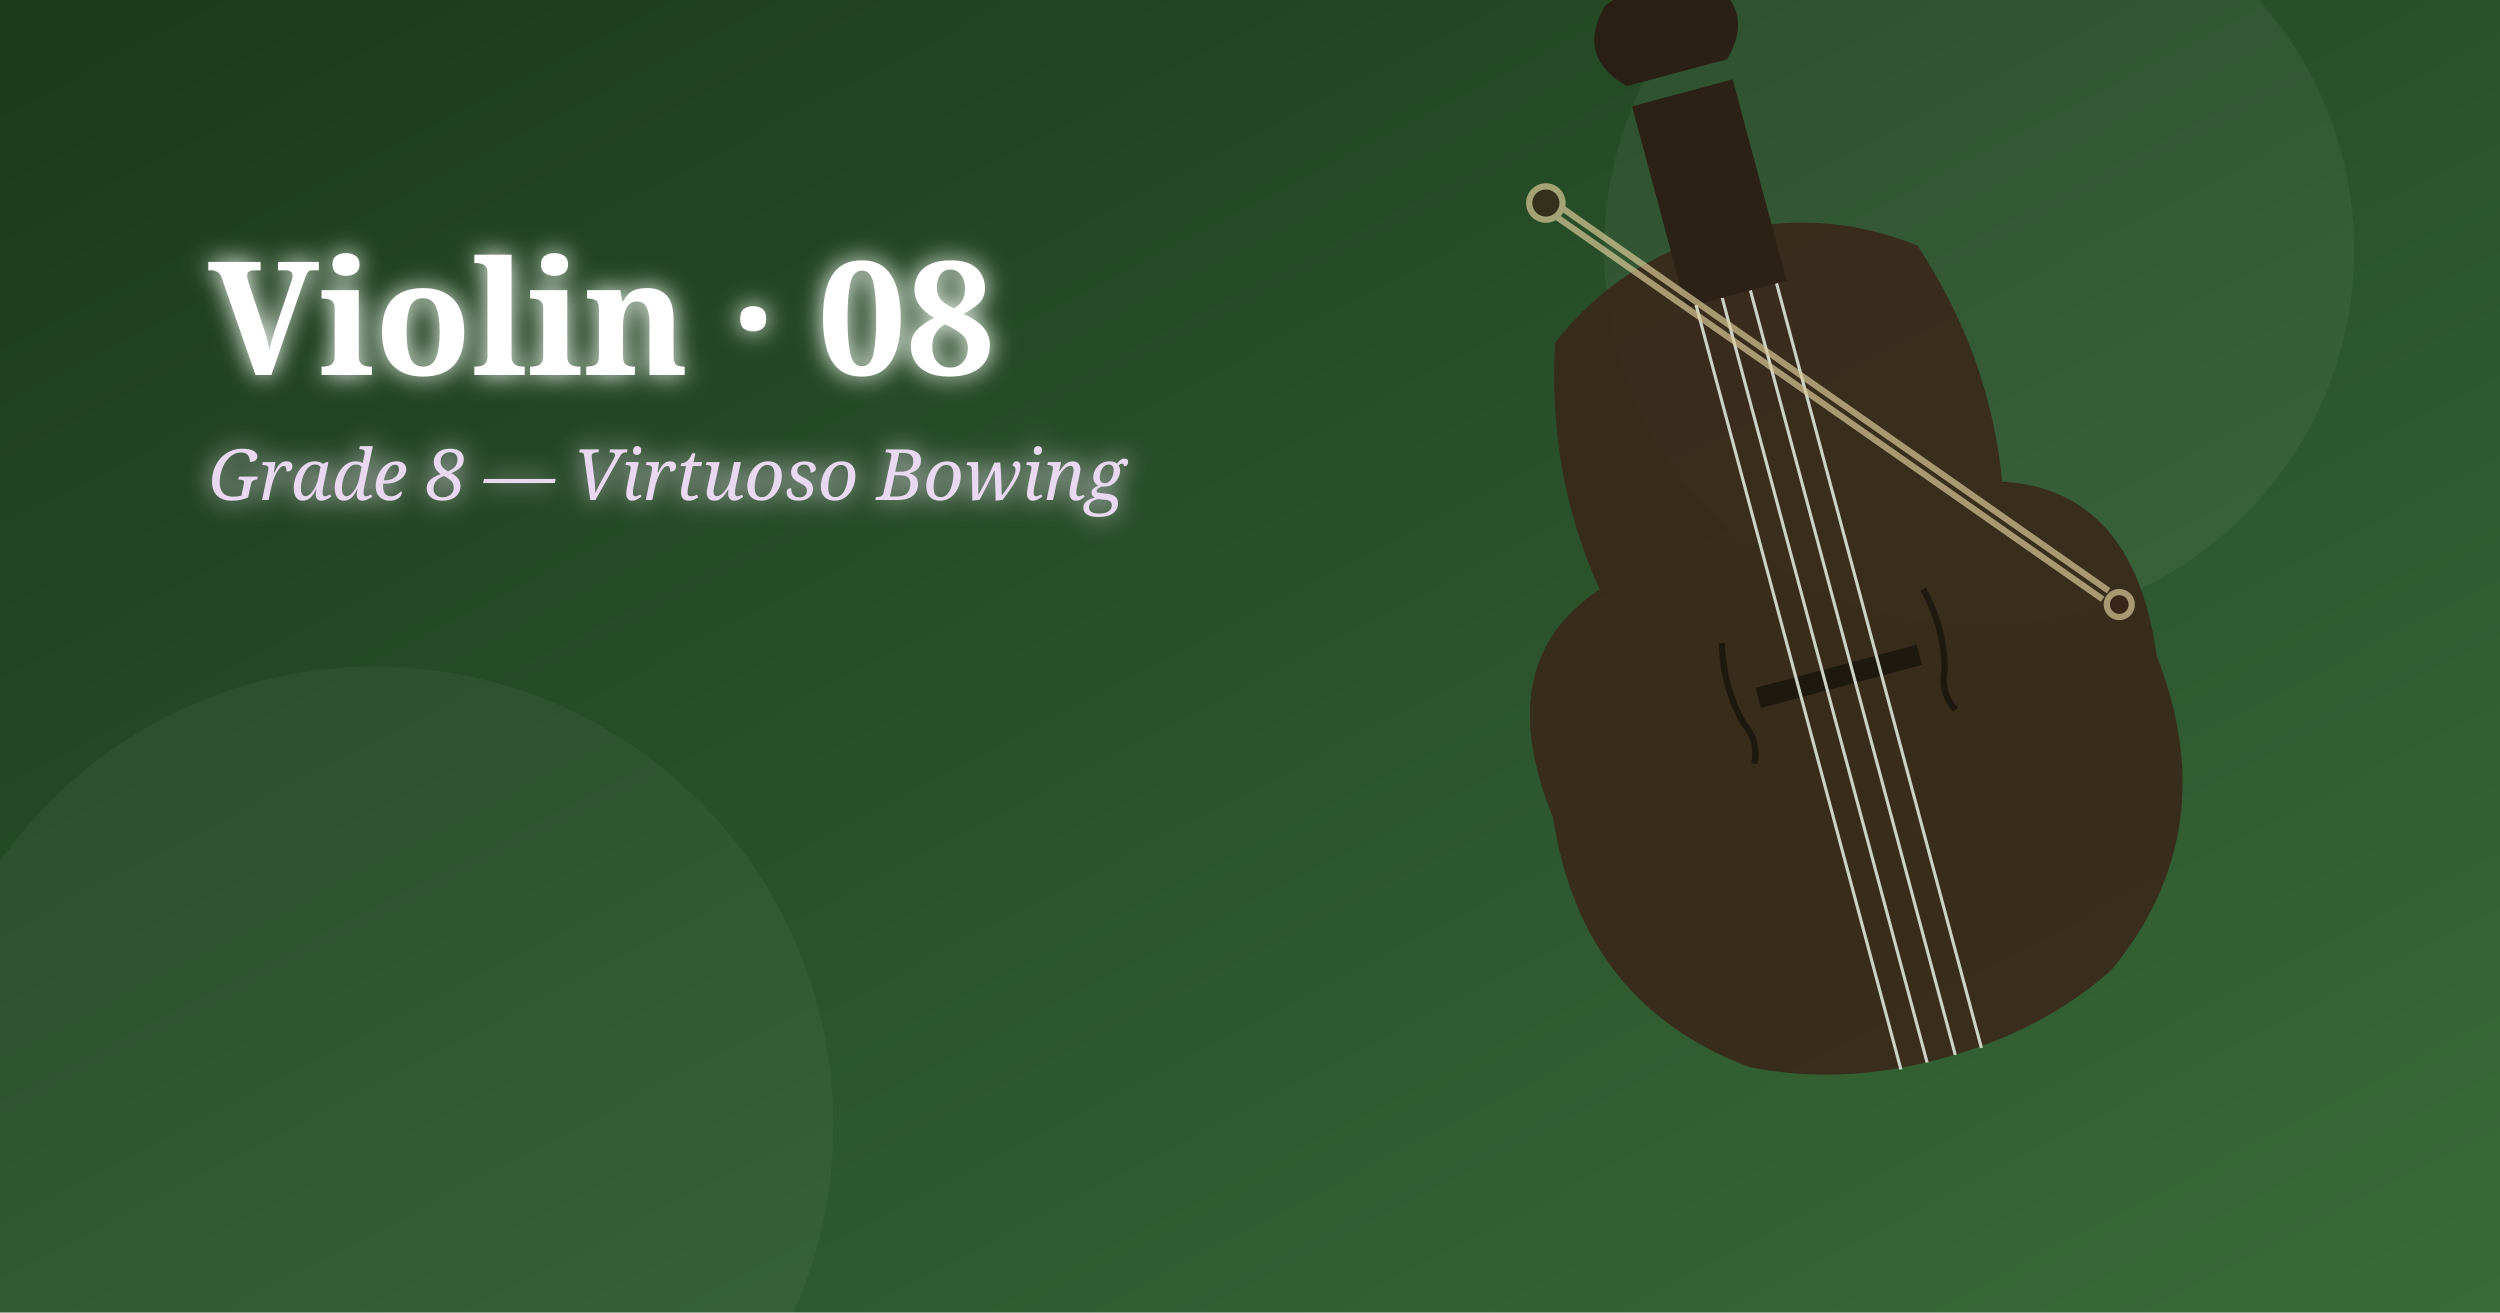
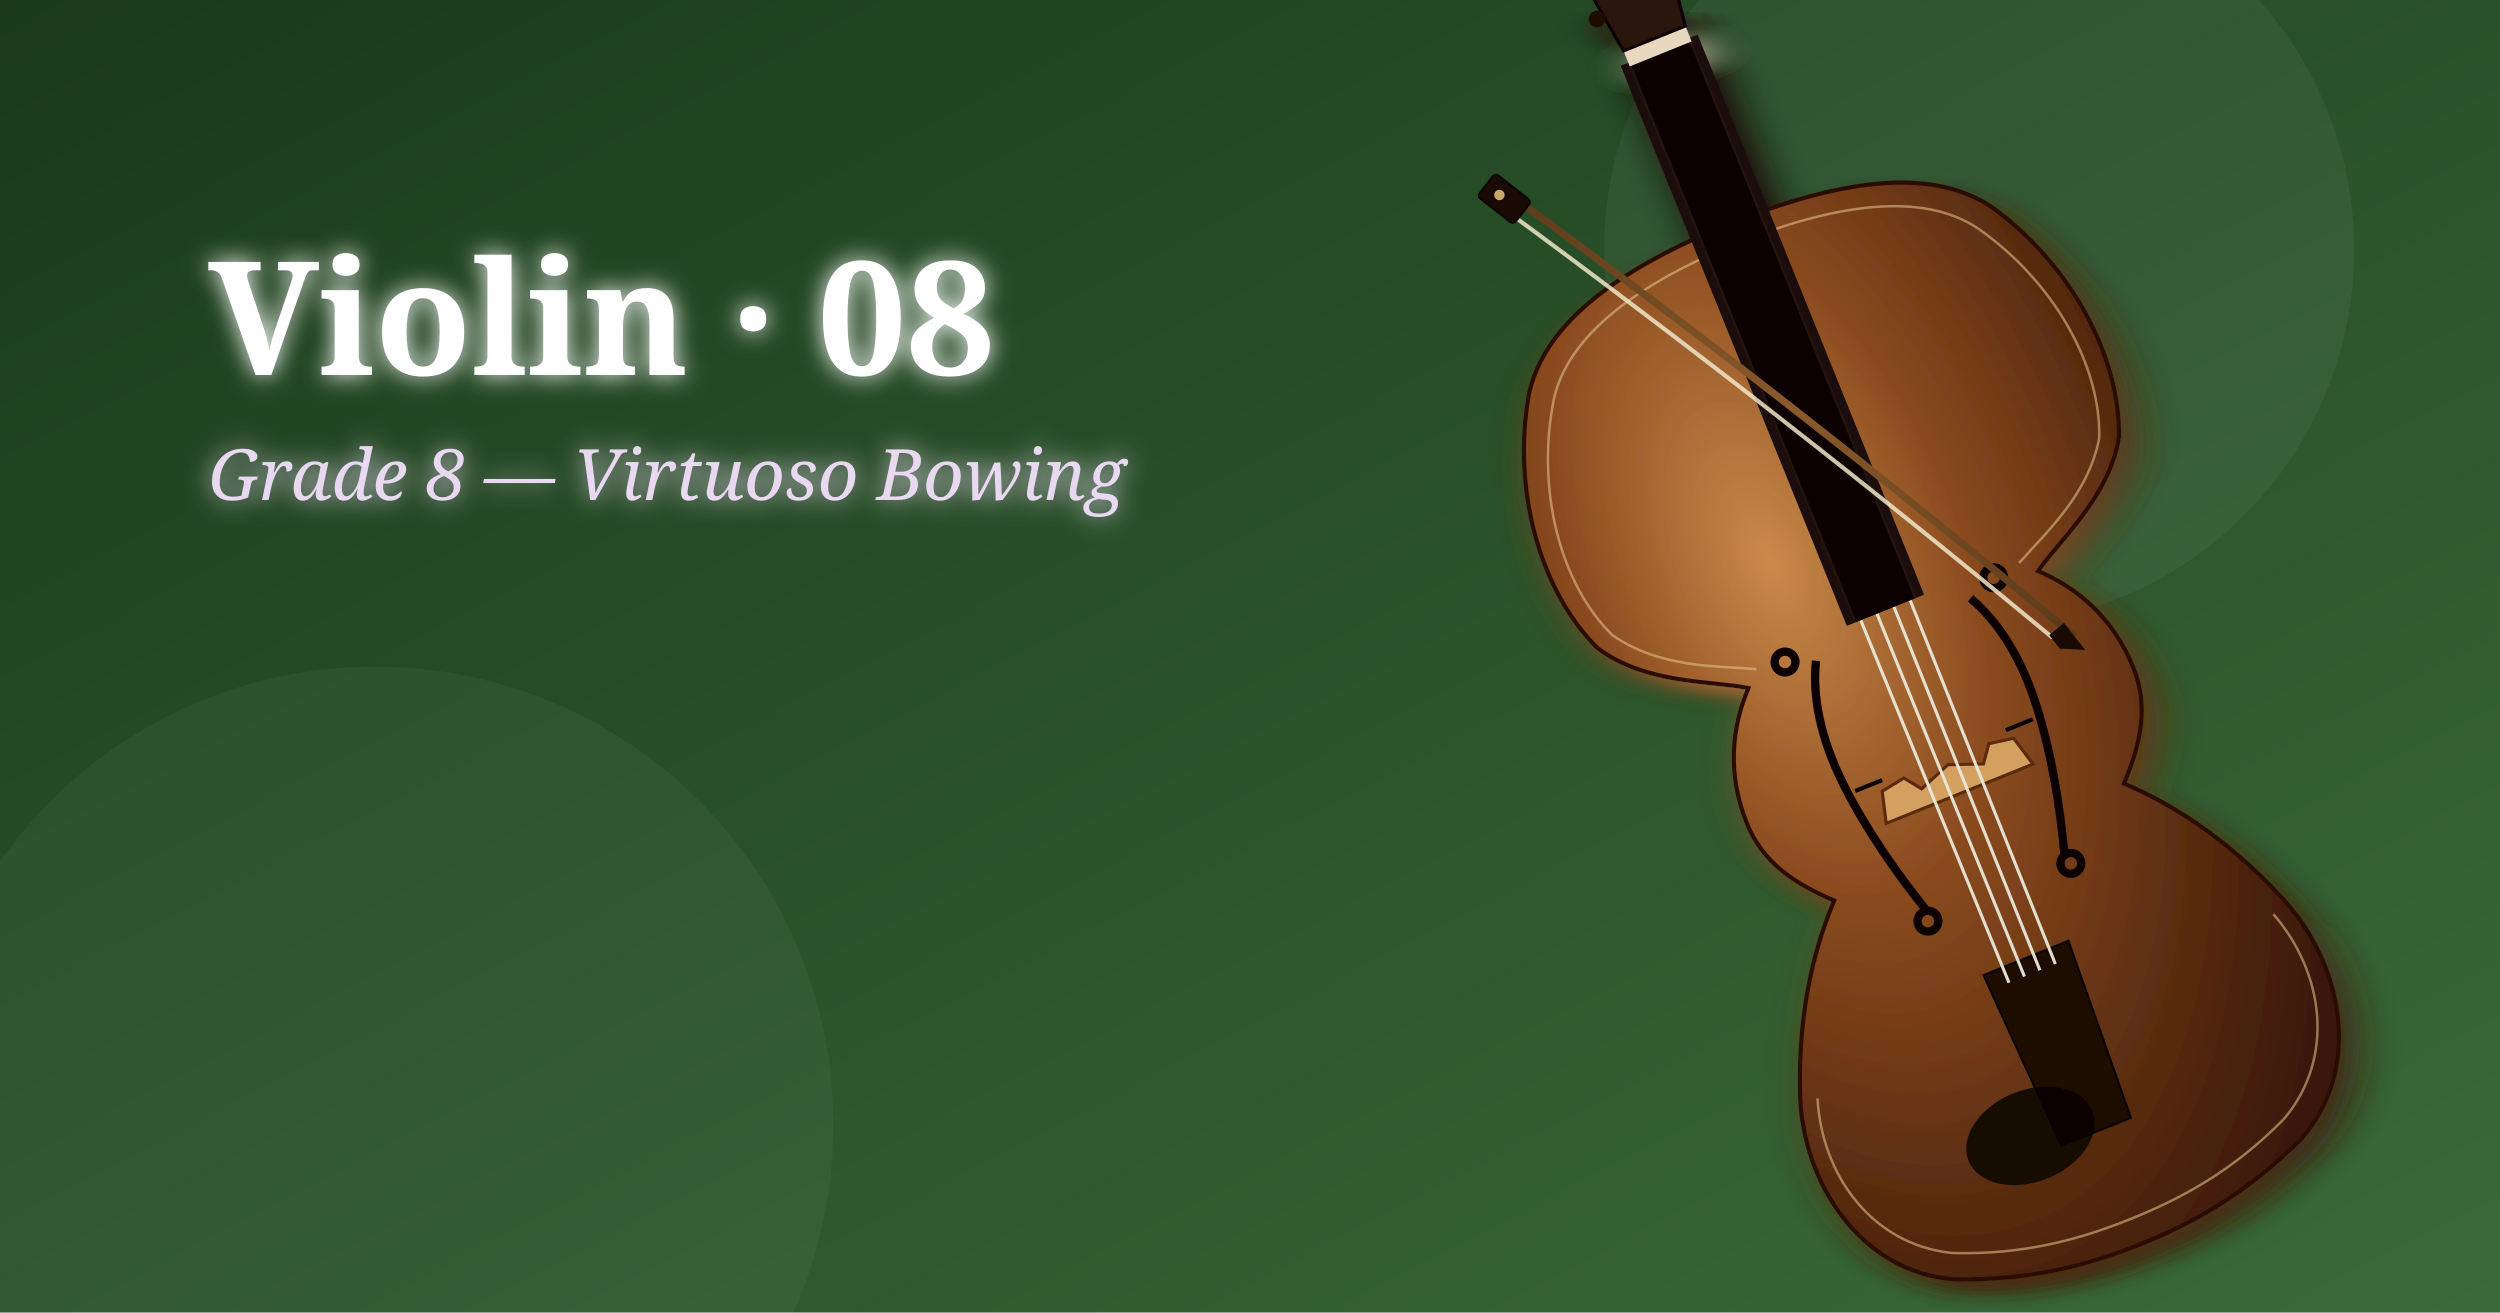
<svg xmlns="http://www.w3.org/2000/svg" viewBox="0 0 1200 630" role="img" aria-label="Violin · 08 - Grade 8 — Virtuoso Bowing">
  <defs>
    <linearGradient id="bg" x1="0" y1="0" x2="1" y2="1">
      <stop offset="0%" stop-color="#1a3a1a" />
      <stop offset="100%" stop-color="#3a6a3a" />
+     </linearGradient>
+     <radialGradient id="bodyShine" cx="0.35" cy="0.3" r="0.8">
+       <stop offset="0%" stop-color="#c98a4a" />
+       <stop offset="40%" stop-color="#8a4a1e" />
+       <stop offset="100%" stop-color="#3a1808" />
+     </radialGradient>
+     <linearGradient id="neckShade" x1="0" y1="0" x2="1" y2="0">
+       <stop offset="0%" stop-color="#1a0e08" />
+       <stop offset="50%" stop-color="#3a1f12" />
+       <stop offset="100%" stop-color="#1a0e08" />
+     </linearGradient>
+     <linearGradient id="bowStick" x1="0" y1="0" x2="1" y2="0">
+       <stop offset="0%" stop-color="#5a3a1a" />
+       <stop offset="50%" stop-color="#8a5a2a" />
+       <stop offset="100%" stop-color="#5a3a1a" />
    </linearGradient>
    <filter id="glow" x="-20%" y="-20%" width="140%" height="140%">
      <feGaussianBlur stdDeviation="6" result="b" />
      <feMerge>
        <feMergeNode in="b" />
        <feMergeNode in="SourceGraphic" />
      </feMerge>
    </filter>
+     <filter id="violinShadow" x="-20%" y="-20%" width="140%" height="140%">
+       <feGaussianBlur stdDeviation="8" result="b" />
+       <feOffset in="b" dx="4" dy="8" result="o" />
+       <feMerge>
+         <feMergeNode in="o" />
+         <feMergeNode in="SourceGraphic" />
+       </feMerge>
+     </filter>
  </defs>
  <rect width="1200" height="630" fill="url(#bg)" />
  <circle cx="950" cy="120" r="180" fill="#ffffff" opacity="0.05" />
  <circle cx="180" cy="540" r="220" fill="#ffffff" opacity="0.04" />
-   <g transform="translate(880 315) rotate(-15)" fill="#ffffff" opacity="0.85">
-     <path d="M -90 -180 Q -110 -120 -100 -60 Q -160 -40 -150 40 Q -160 130 -90 180 Q -50 200 0 200 Q 50 200 90 180 Q 160 130 150 40 Q 160 -40 100 -60 Q 110 -120 90 -180 Q 50 -210 0 -210 Q -50 -210 -90 -180 Z" fill="#3a2418" />
-     <path d="M -50 -20 Q -55 0 -50 20 Q -45 30 -50 40" stroke="#1a0e08" stroke-width="3" fill="none" />
-     <path d="M  50 -20 Q  55 0  50 20 Q  45 30  50 40" stroke="#1a0e08" stroke-width="3" fill="none" />
-     <rect x="-40" y="5" width="80" height="10" fill="#1a0e08" />
-     <line x1="-20" y1="-180" x2="-20" y2="200" stroke="#e8e8e0" stroke-width="1.5" />
-     <line x1="-7" y1="-180" x2="-7" y2="200" stroke="#e8e8e0" stroke-width="1.5" />
-     <line x1="7" y1="-180" x2="7" y2="200" stroke="#e8e8e0" stroke-width="1.5" />
-     <line x1="20" y1="-180" x2="20" y2="200" stroke="#e8e8e0" stroke-width="1.5" />
-     <rect x="-25" y="-280" width="50" height="100" fill="#2a1810" />
-     <path d="M -25 -290 Q -45 -310 -25 -330 Q 0 -340 25 -330 Q 45 -310 25 -290" fill="#2a1810" />
+   <g transform="translate(920 330) rotate(-22)" filter="url(#violinShadow)">
+     <path d="       M 0,-240       C -55,-240 -100,-230 -120,-200       C -145,-160 -150,-110 -135,-75       C -120,-50 -90,-40 -75,-30       C -90,-15  -100,5   -100,30       C -100,50  -90,65   -75,80       C -90,95   -110,120 -125,160       C -140,200 -130,250 -90,270       C -55,285 -25,288 0,288       C 25,288  55,285  90,270       C 130,250 140,200 125,160       C 110,120 90,95  75,80       C 90,65   100,50  100,30       C 100,5   90,-15  75,-30       C 90,-40  120,-50 135,-75       C 150,-110 145,-160 120,-200       C 100,-230 55,-240 0,-240       Z" fill="url(#bodyShine)" stroke="#2a0e04" stroke-width="2" />
+     <path d="       M 0,-230       C -50,-230 -92,-220 -110,-193       C -134,-156 -140,-110 -126,-78       C -111,-55 -86,-46 -68,-37       M 68,-37       C 86,-46 111,-55 126,-78       C 140,-110 134,-156 110,-193       C 92,-220 50,-230 0,-230       M -118,165       C -130,200 -120,240 -86,258       C -54,272 -26,275 0,275       C 26,275 54,272 86,258       C 120,240 130,200 118,165       " stroke="#e8c890" stroke-width="1.2" fill="none" opacity="0.55" />
+     <g fill="#0a0402" stroke="#0a0402" stroke-width="1">
+       <path d="         M -40,-30         C -48,-15 -52,5 -50,30         C -48,55 -42,80 -36,100         M -50,-32 a 5,5 0 1 0 -1,1 Z         M -34,102 a 5,5 0 1 0 1,1 Z         " stroke-width="4" fill="none" />
+       <line x1="-46" y1="35" x2="-32" y2="35" stroke-width="2" />
+       <path d="         M 40,-30         C 48,-15 52,5 50,30         C 48,55 42,80 36,100         M 50,-32 a 5,5 0 1 1 1,1 Z         M 34,102 a 5,5 0 1 1 -1,1 Z         " stroke-width="4" fill="none" />
+       <line x1="46" y1="35" x2="32" y2="35" stroke-width="2" />
+     </g>
+     <path d="M -38,55 L -34,40 L -22,38 L -16,46 L 0,40 L 16,46 L 22,38 L 34,40 L 38,55 Z" fill="#d4a060" stroke="#5a2a0a" stroke-width="1.5" />
+     <path d="M -22,140 L 22,140 L 18,230 L -18,230 Z" fill="#1a0a04" stroke="#0a0402" stroke-width="1" />
+     <ellipse cx="-30" cy="220" rx="32" ry="22" fill="#0a0402" opacity="0.85" />
+     <g stroke="#e8e8d8" stroke-width="1.5" opacity="0.95">
+       <line x1="-12" y1="148" x2="-14" y2="-330" />
+       <line x1="-4" y1="148" x2="-5" y2="-330" />
+       <line x1="4" y1="148" x2="5" y2="-330" />
+       <line x1="12" y1="148" x2="14" y2="-330" />
+     </g>
+     <rect x="-20" y="-330" width="40" height="290" fill="url(#neckShade)" />
+     <rect x="-15" y="-330" width="30" height="290" fill="#0a0402" />
+     <rect x="-16" y="-336" width="32" height="8" fill="#e8d8c0" />
+     <path d="M -16,-336 L -22,-380 L -18,-410 L 18,-410 L 22,-380 L 16,-336 Z" fill="#2a1208" stroke="#0a0402" stroke-width="1.5" />
+     <g fill="#1a0a04">
+       <circle cx="-22" cy="-355" r="4" />
+       <circle cx="22" cy="-365" r="4" />
+       <circle cx="-22" cy="-380" r="4" />
+       <circle cx="22" cy="-395" r="4" />
+     </g>
+     <g fill="none" stroke="#4a2a14" stroke-width="3">
+       <path d="         M 18,-410         C 25,-420 25,-435 12,-440         C -5,-446 -20,-432 -20,-418         C -20,-402 -8,-394 4,-398         C 14,-402 14,-414 6,-416         C -2,-418 -8,-410 -4,-406         " fill="#3a1f0e" />
+       <path d="M -4,-406 C -2,-410 4,-410 6,-406" stroke="#8a5a2a" stroke-width="1.5" />
+     </g>
  </g>
-   <g transform="translate(750 100) rotate(35)" stroke="#d8c898" stroke-width="3" fill="none" opacity="0.7">
-     <line x1="0" y1="0" x2="320" y2="0" />
-     <line x1="0" y1="5" x2="320" y2="5" />
-     <circle cx="-8" cy="2.5" r="8" fill="#3a2418" />
-     <circle cx="328" cy="2.5" r="6" fill="#3a2418" />
+   <g transform="translate(720 90) rotate(38)">
+     <path d="M 0,0 Q 175,-6 350,0" stroke="url(#bowStick)" stroke-width="3.5" fill="none" />
+     <path d="M 8,7 Q 175,2 342,7" stroke="#f0e6c8" stroke-width="2" fill="none" opacity="0.85" />
+     <rect x="-6" y="-4" width="22" height="14" fill="#1a0a04" stroke="#0a0402" stroke-width="1" rx="2" />
+     <circle cx="2" cy="3" r="2.5" fill="#c8a868" />
+     <path d="M 342,-2 L 358,2 L 348,9 L 340,7 Z" fill="#1a0a04" />
  </g>
  <g filter="url(#glow)">
    <text x="100" y="180" fill="#ffffff" font-family="Georgia, serif" font-size="76" font-weight="600">Violin · 08</text>
    <text x="100" y="240" fill="#e8d8f0" font-family="Georgia, serif" font-size="34" font-style="italic">Grade 8 — Virtuoso Bowing</text>
  </g>
</svg>
